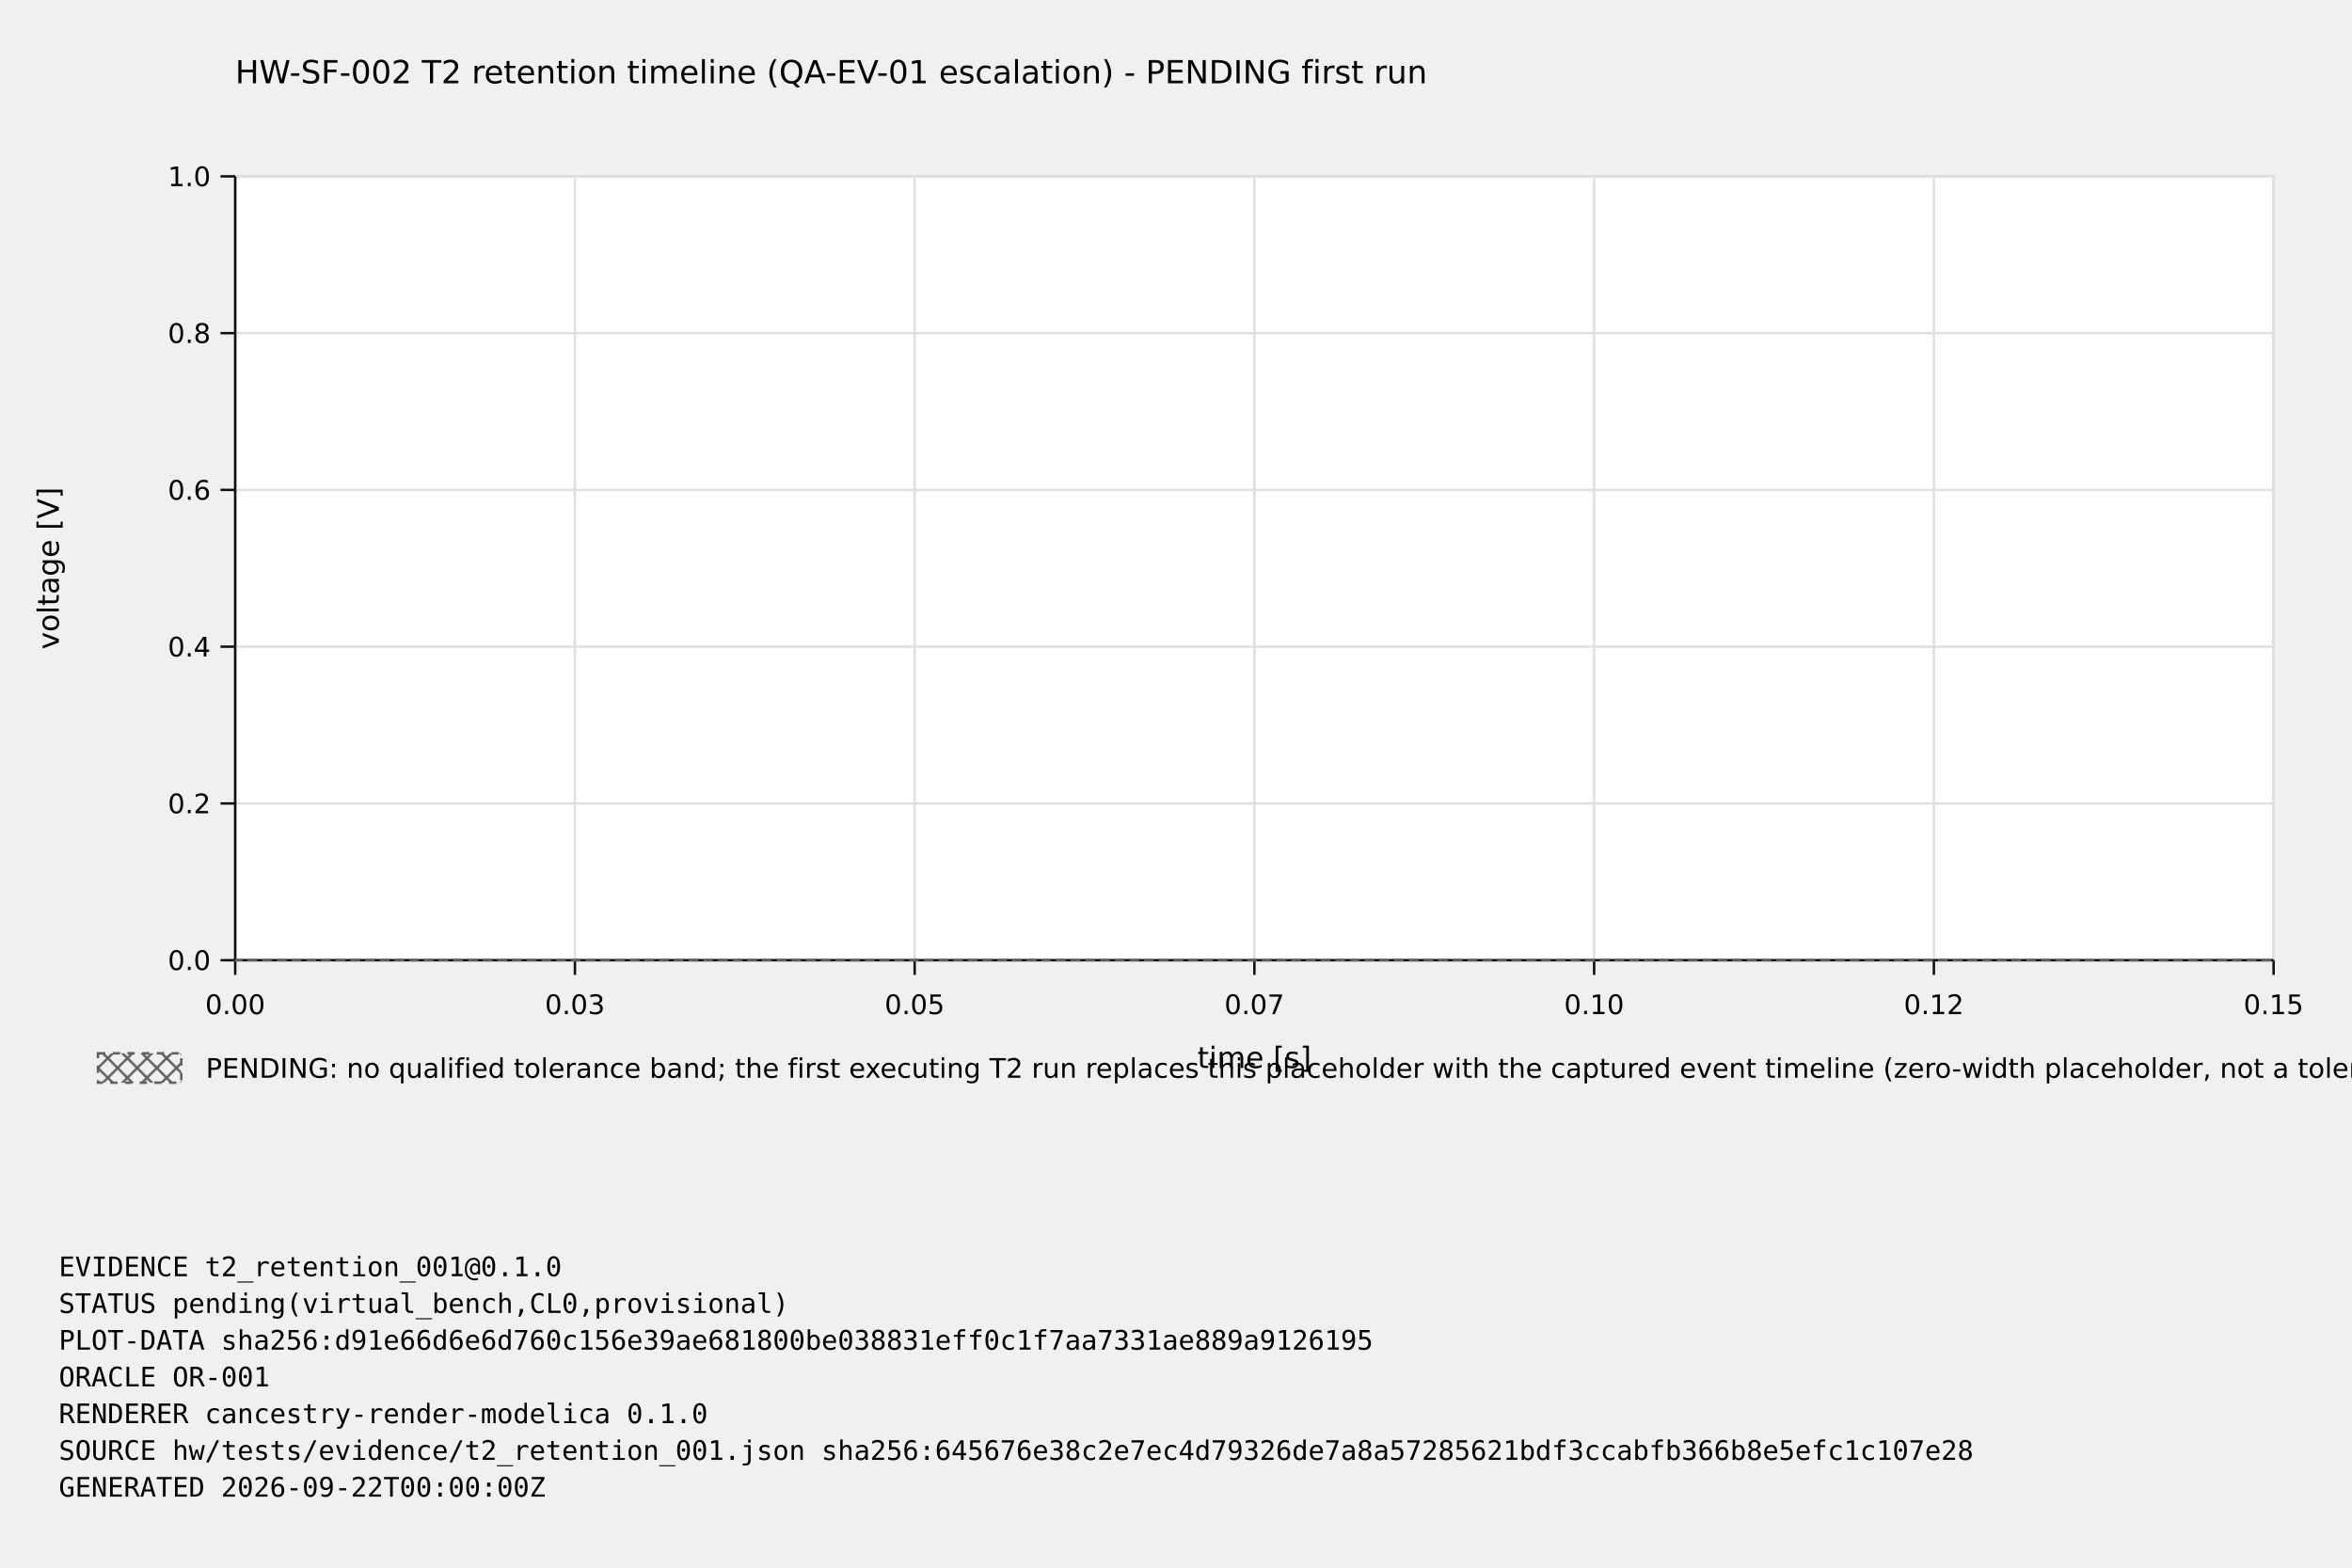
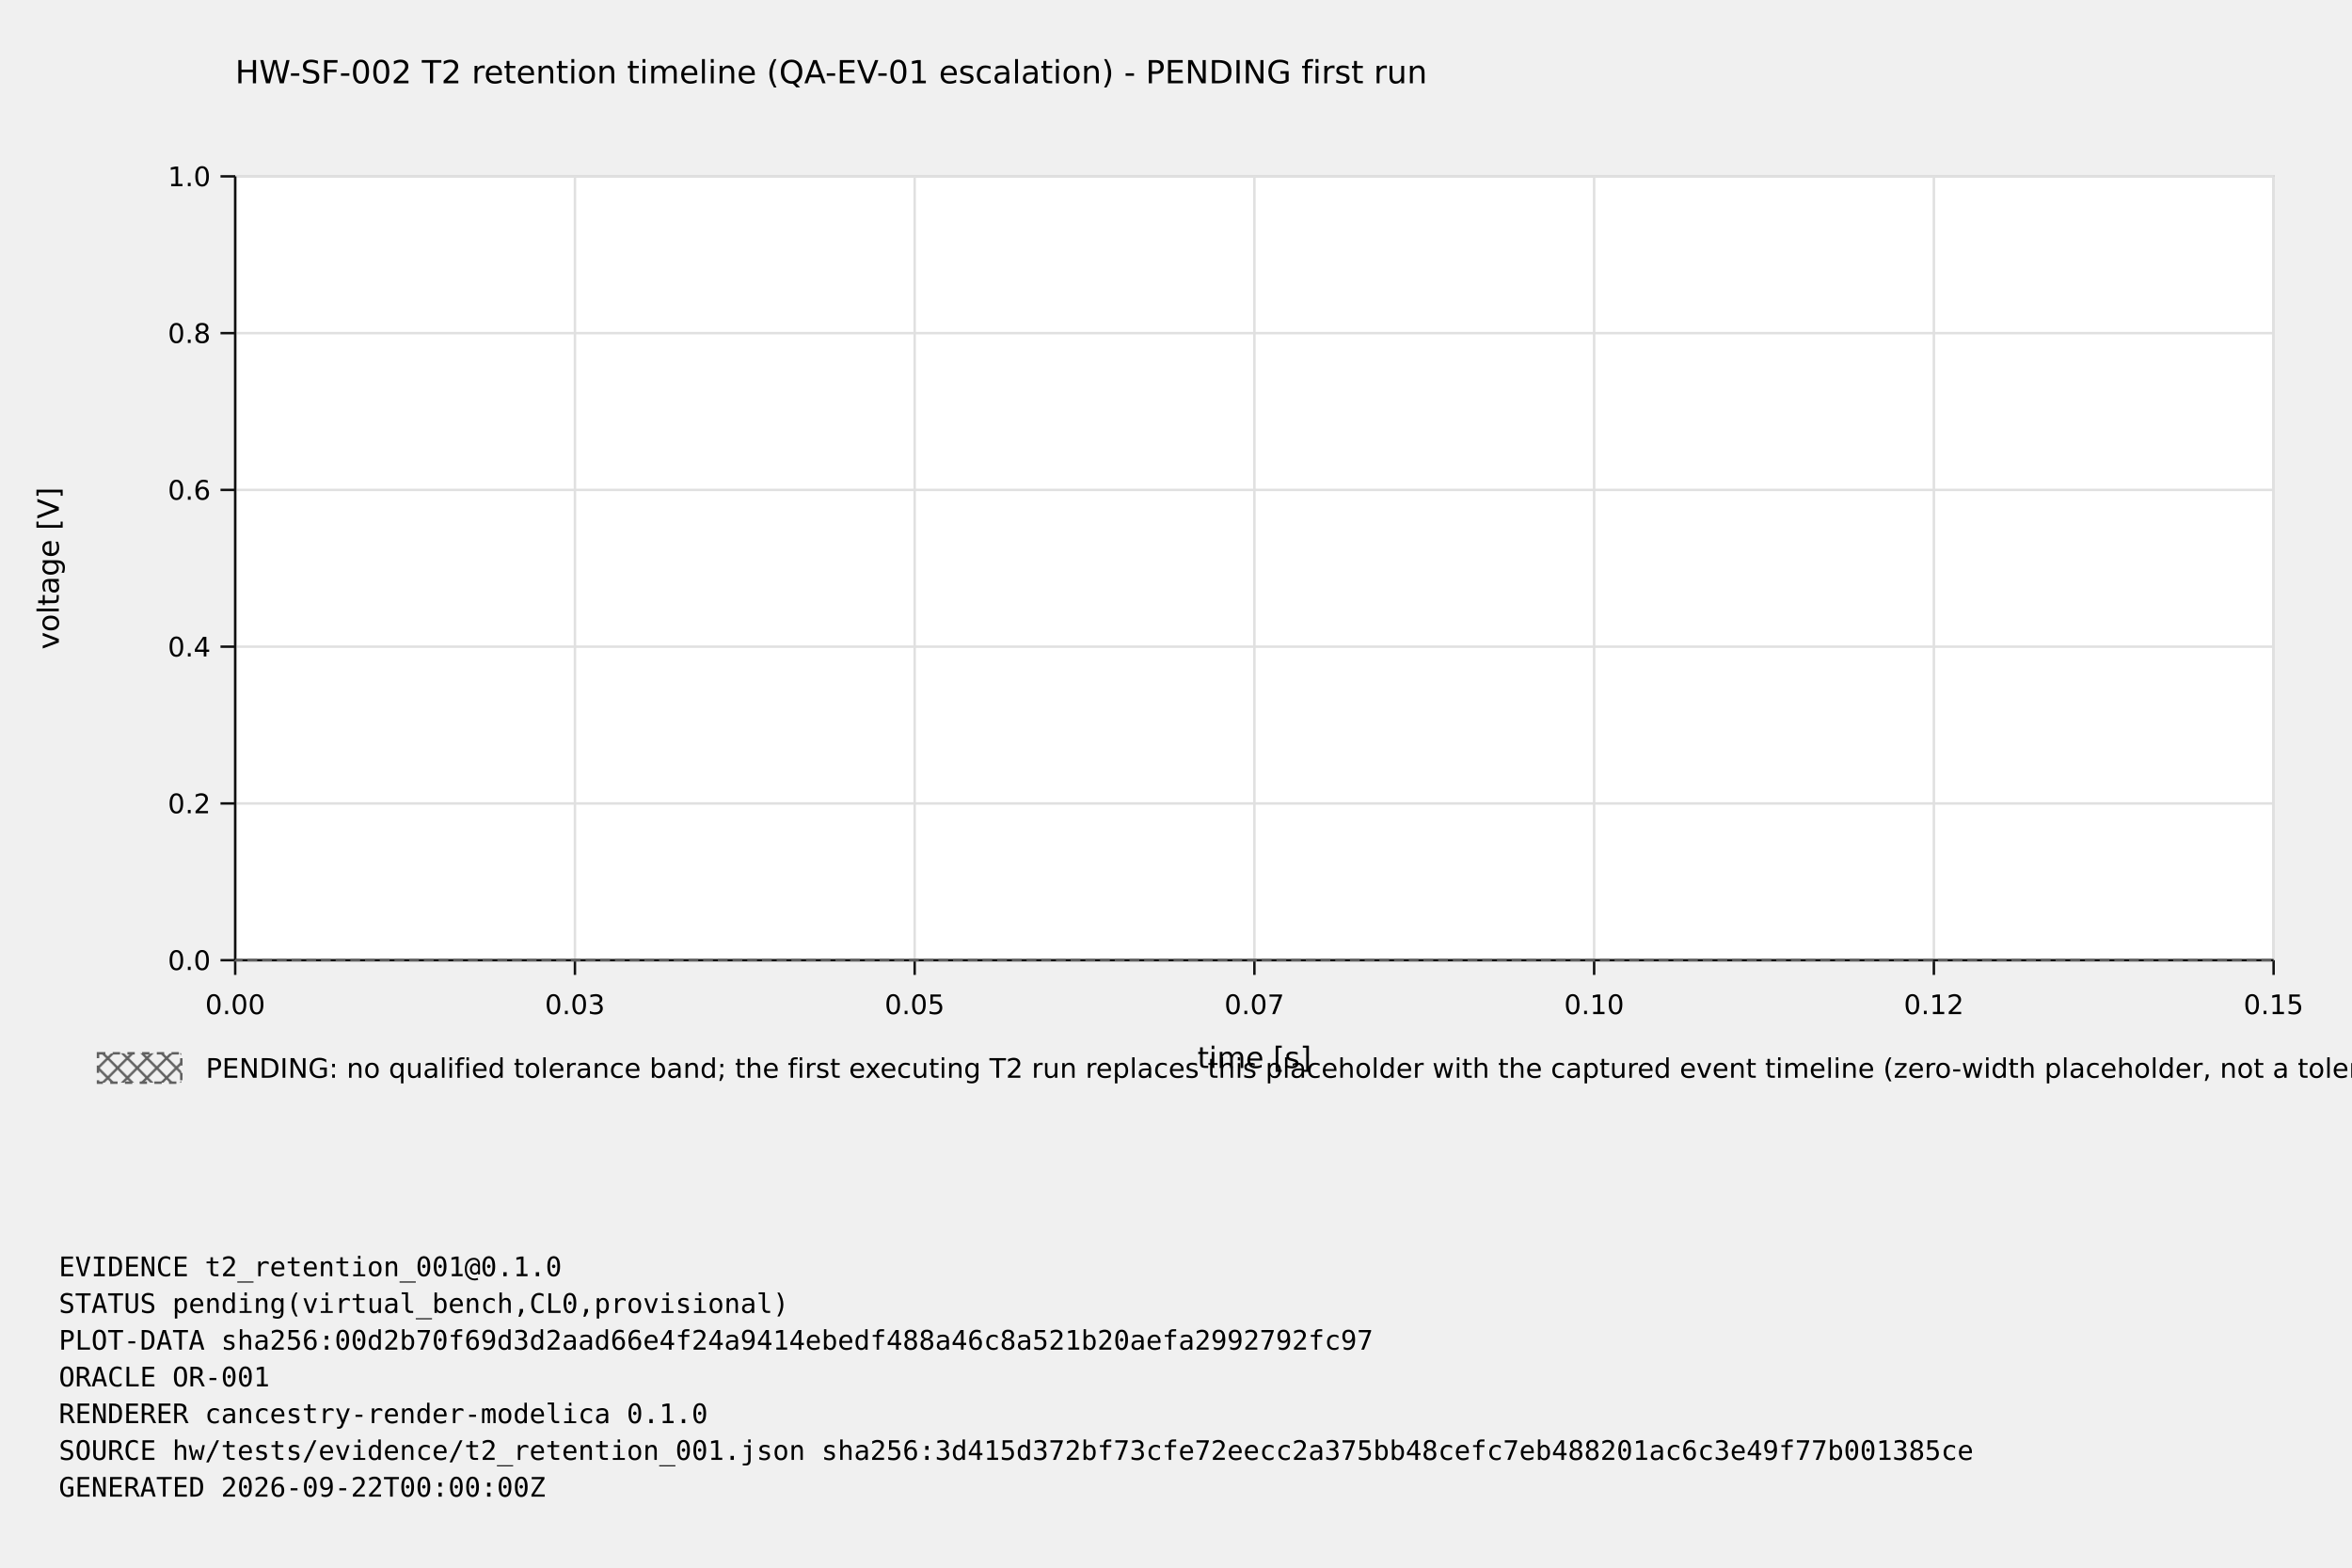
<svg xmlns="http://www.w3.org/2000/svg" width="960" height="640" viewBox="0 0 960 640" role="img" aria-labelledby="t2_retention_001-title t2_retention_001-desc">
  <defs>
    <pattern id="hatch-0" width="8" height="8" patternUnits="userSpaceOnUse">
      <line x1="0" y1="0" x2="8" y2="8" stroke="#606060" stroke-width="1" />
      <line x1="8" y1="0" x2="0" y2="8" stroke="#606060" stroke-width="1" />
    </pattern>
  </defs>
  <rect x="96" y="72" width="832" height="320" fill="#ffffff" stroke="#d0d0d0" />
  <line x1="96.000" y1="72" x2="96.000" y2="392" stroke="#e0e0e0" />
  <line x1="96.000" y1="392" x2="96.000" y2="398" stroke="#101010" />
  <text x="96.000" y="414" text-anchor="middle" font-family="DejaVu Sans, sans-serif" font-size="11">0.00</text>
  <line x1="234.667" y1="72" x2="234.667" y2="392" stroke="#e0e0e0" />
  <line x1="234.667" y1="392" x2="234.667" y2="398" stroke="#101010" />
  <text x="234.667" y="414" text-anchor="middle" font-family="DejaVu Sans, sans-serif" font-size="11">0.03</text>
  <line x1="373.333" y1="72" x2="373.333" y2="392" stroke="#e0e0e0" />
  <line x1="373.333" y1="392" x2="373.333" y2="398" stroke="#101010" />
  <text x="373.333" y="414" text-anchor="middle" font-family="DejaVu Sans, sans-serif" font-size="11">0.05</text>
  <line x1="512.000" y1="72" x2="512.000" y2="392" stroke="#e0e0e0" />
  <line x1="512.000" y1="392" x2="512.000" y2="398" stroke="#101010" />
  <text x="512.000" y="414" text-anchor="middle" font-family="DejaVu Sans, sans-serif" font-size="11">0.07</text>
  <line x1="650.667" y1="72" x2="650.667" y2="392" stroke="#e0e0e0" />
  <line x1="650.667" y1="392" x2="650.667" y2="398" stroke="#101010" />
  <text x="650.667" y="414" text-anchor="middle" font-family="DejaVu Sans, sans-serif" font-size="11">0.10</text>
  <line x1="789.333" y1="72" x2="789.333" y2="392" stroke="#e0e0e0" />
  <line x1="789.333" y1="392" x2="789.333" y2="398" stroke="#101010" />
  <text x="789.333" y="414" text-anchor="middle" font-family="DejaVu Sans, sans-serif" font-size="11">0.12</text>
  <line x1="928.000" y1="72" x2="928.000" y2="392" stroke="#e0e0e0" />
  <line x1="928.000" y1="392" x2="928.000" y2="398" stroke="#101010" />
  <text x="928.000" y="414" text-anchor="middle" font-family="DejaVu Sans, sans-serif" font-size="11">0.15</text>
  <line x1="96" y1="392.000" x2="928" y2="392.000" stroke="#e0e0e0" />
  <line x1="90" y1="392.000" x2="96" y2="392.000" stroke="#101010" />
  <text x="86" y="396.000" text-anchor="end" font-family="DejaVu Sans, sans-serif" font-size="11">0.0</text>
  <line x1="96" y1="328.000" x2="928" y2="328.000" stroke="#e0e0e0" />
  <line x1="90" y1="328.000" x2="96" y2="328.000" stroke="#101010" />
  <text x="86" y="332.000" text-anchor="end" font-family="DejaVu Sans, sans-serif" font-size="11">0.2</text>
  <line x1="96" y1="264.000" x2="928" y2="264.000" stroke="#e0e0e0" />
  <line x1="90" y1="264.000" x2="96" y2="264.000" stroke="#101010" />
  <text x="86" y="268.000" text-anchor="end" font-family="DejaVu Sans, sans-serif" font-size="11">0.4</text>
  <line x1="96" y1="200.000" x2="928" y2="200.000" stroke="#e0e0e0" />
  <line x1="90" y1="200.000" x2="96" y2="200.000" stroke="#101010" />
  <text x="86" y="204.000" text-anchor="end" font-family="DejaVu Sans, sans-serif" font-size="11">0.6</text>
  <line x1="96" y1="136.000" x2="928" y2="136.000" stroke="#e0e0e0" />
  <line x1="90" y1="136.000" x2="96" y2="136.000" stroke="#101010" />
  <text x="86" y="140.000" text-anchor="end" font-family="DejaVu Sans, sans-serif" font-size="11">0.8</text>
  <line x1="96" y1="72.000" x2="928" y2="72.000" stroke="#e0e0e0" />
  <line x1="90" y1="72.000" x2="96" y2="72.000" stroke="#101010" />
  <text x="86" y="76.000" text-anchor="end" font-family="DejaVu Sans, sans-serif" font-size="11">1.0</text>
  <line x1="96" y1="392" x2="928" y2="392" stroke="#101010" />
  <line x1="96" y1="72" x2="96" y2="392" stroke="#101010" />
  <text x="512" y="436" text-anchor="middle" font-family="DejaVu Sans, sans-serif" font-size="12">time [s]</text>
  <text x="24" y="232" text-anchor="middle" font-family="DejaVu Sans, sans-serif" font-size="12" transform="rotate(-90 24 232)">voltage [V]</text>
  <polygon points="96.000,392.000 928.000,392.000 928.000,392.000 96.000,392.000" fill="url(#hatch-0)" stroke="#606060" stroke-width="1" stroke-dasharray="3 3" />
  <text x="96" y="34" font-family="DejaVu Sans, sans-serif" font-size="13">HW-SF-002 T2 retention timeline (QA-EV-01 escalation) - PENDING first run</text>
  <g transform="translate(40,436)">
    <rect x="0" y="-6" width="34" height="12" fill="url(#hatch-0)" stroke="#606060" stroke-dasharray="3 3" />
    <text x="44" y="4" font-family="DejaVu Sans, sans-serif" font-size="11">PENDING: no qualified tolerance band; the first executing T2 run replaces this placeholder with the captured event timeline (zero-width placeholder, not a tolerance claim)</text>
  </g>
  <text x="24" y="521" font-family="DejaVu Sans Mono, monospace" font-size="11">EVIDENCE  t2_retention_001@0.1.0</text>
  <text x="24" y="536" font-family="DejaVu Sans Mono, monospace" font-size="11">STATUS  pending(virtual_bench,CL0,provisional)</text>
-   <text x="24" y="551" font-family="DejaVu Sans Mono, monospace" font-size="11">PLOT-DATA  sha256:d91e66d6e6d760c156e39ae681800be038831eff0c1f7aa7331ae889a9126195</text>
+   <text x="24" y="551" font-family="DejaVu Sans Mono, monospace" font-size="11">PLOT-DATA  sha256:00d2b70f69d3d2aad66e4f24a9414ebedf488a46c8a521b20aefa2992792fc97</text>
  <text x="24" y="566" font-family="DejaVu Sans Mono, monospace" font-size="11">ORACLE  OR-001</text>
  <text x="24" y="581" font-family="DejaVu Sans Mono, monospace" font-size="11">RENDERER  cancestry-render-modelica 0.1.0</text>
-   <text x="24" y="596" font-family="DejaVu Sans Mono, monospace" font-size="11">SOURCE  hw/tests/evidence/t2_retention_001.json sha256:645676e38c2e7ec4d79326de7a8a57285621bdf3ccabfb366b8e5efc1c107e28</text>
+   <text x="24" y="596" font-family="DejaVu Sans Mono, monospace" font-size="11">SOURCE  hw/tests/evidence/t2_retention_001.json sha256:3d415d372bf73cfe72eecc2a375bb48cefc7eb488201ac6c3e49f77b001385ce</text>
  <text x="24" y="611" font-family="DejaVu Sans Mono, monospace" font-size="11">GENERATED  2026-09-22T00:00:00Z</text>
</svg>
